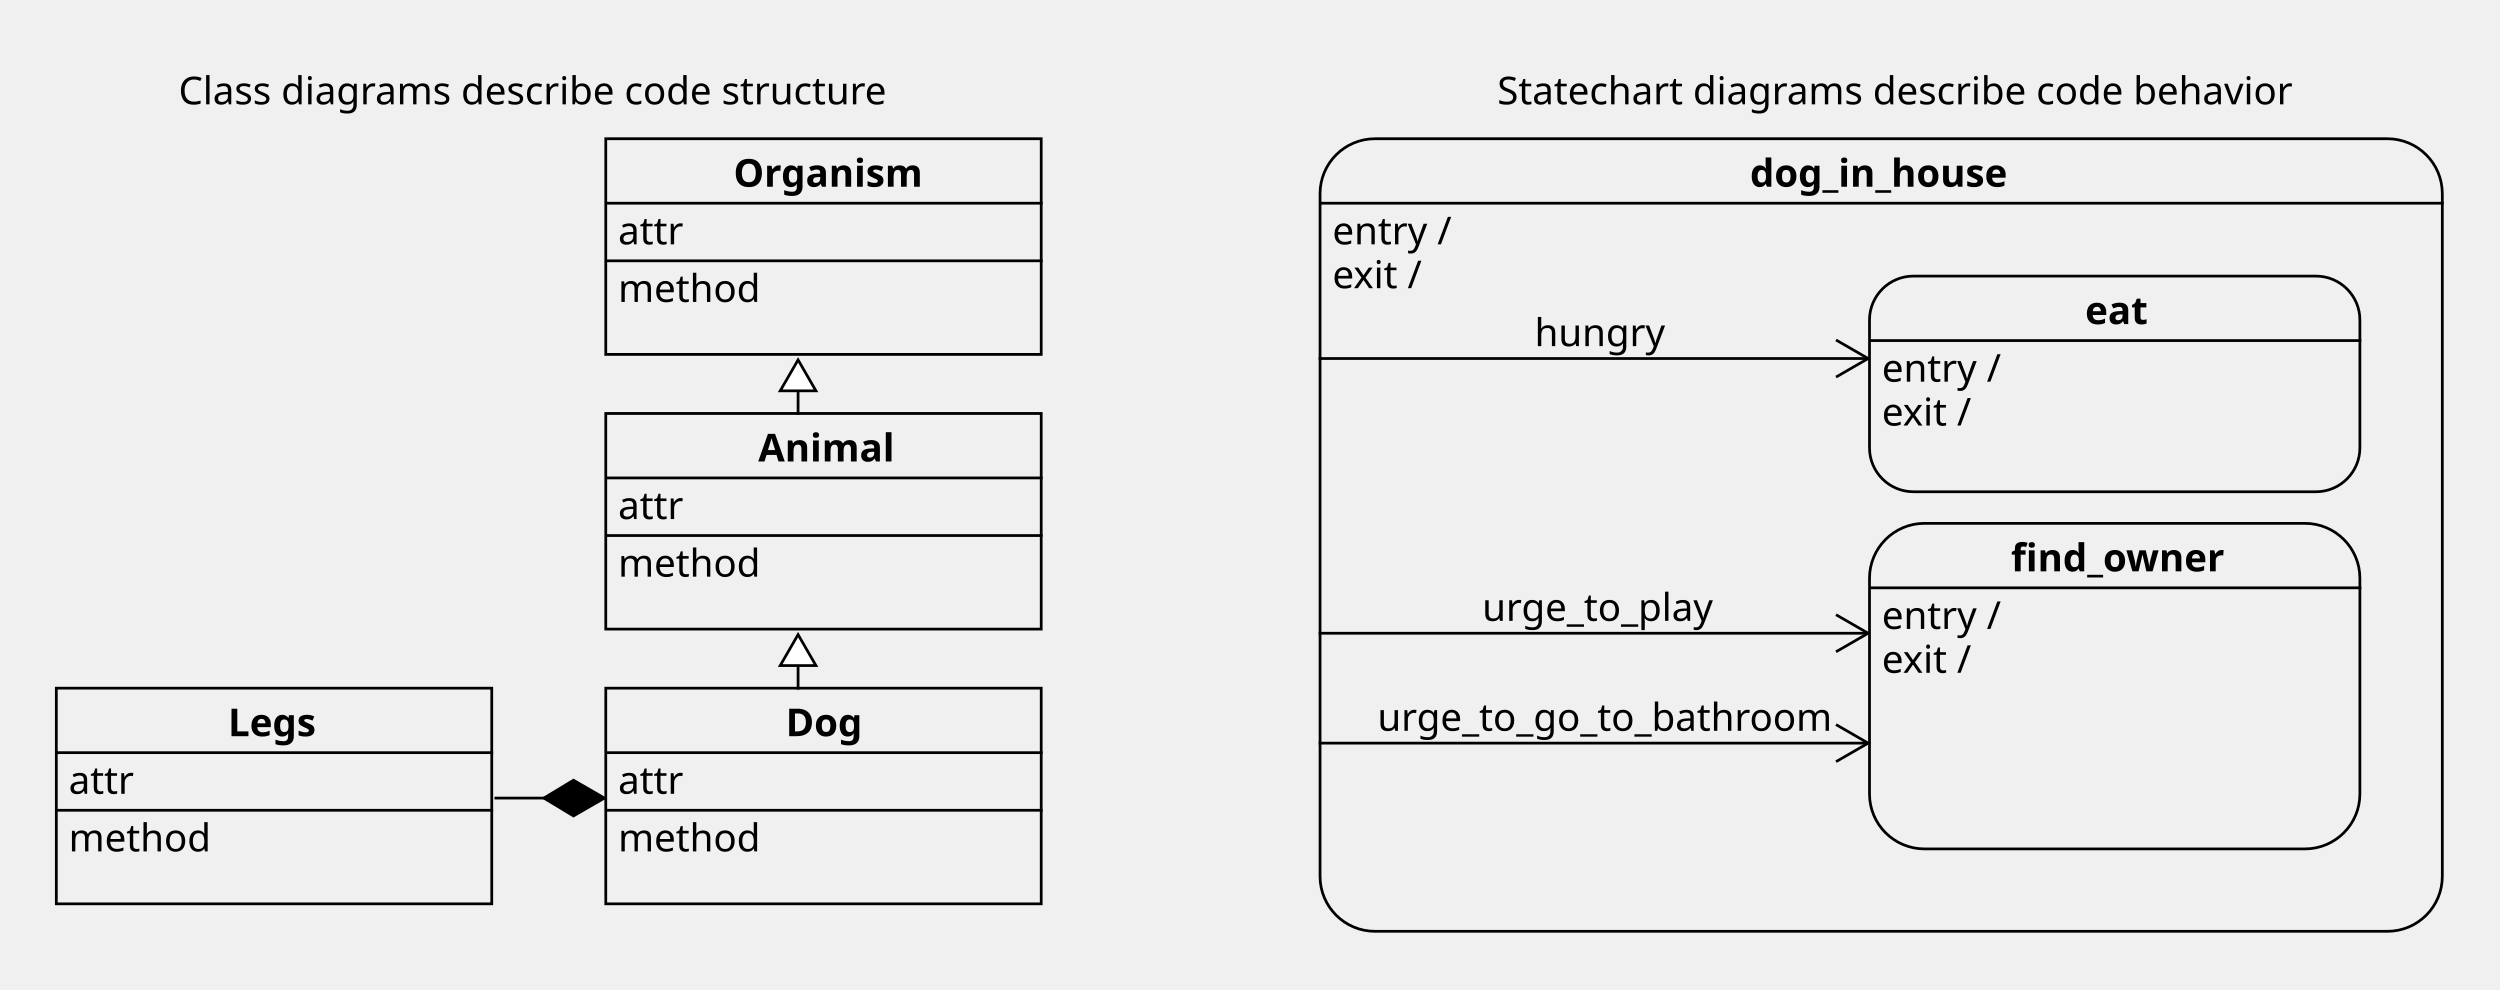
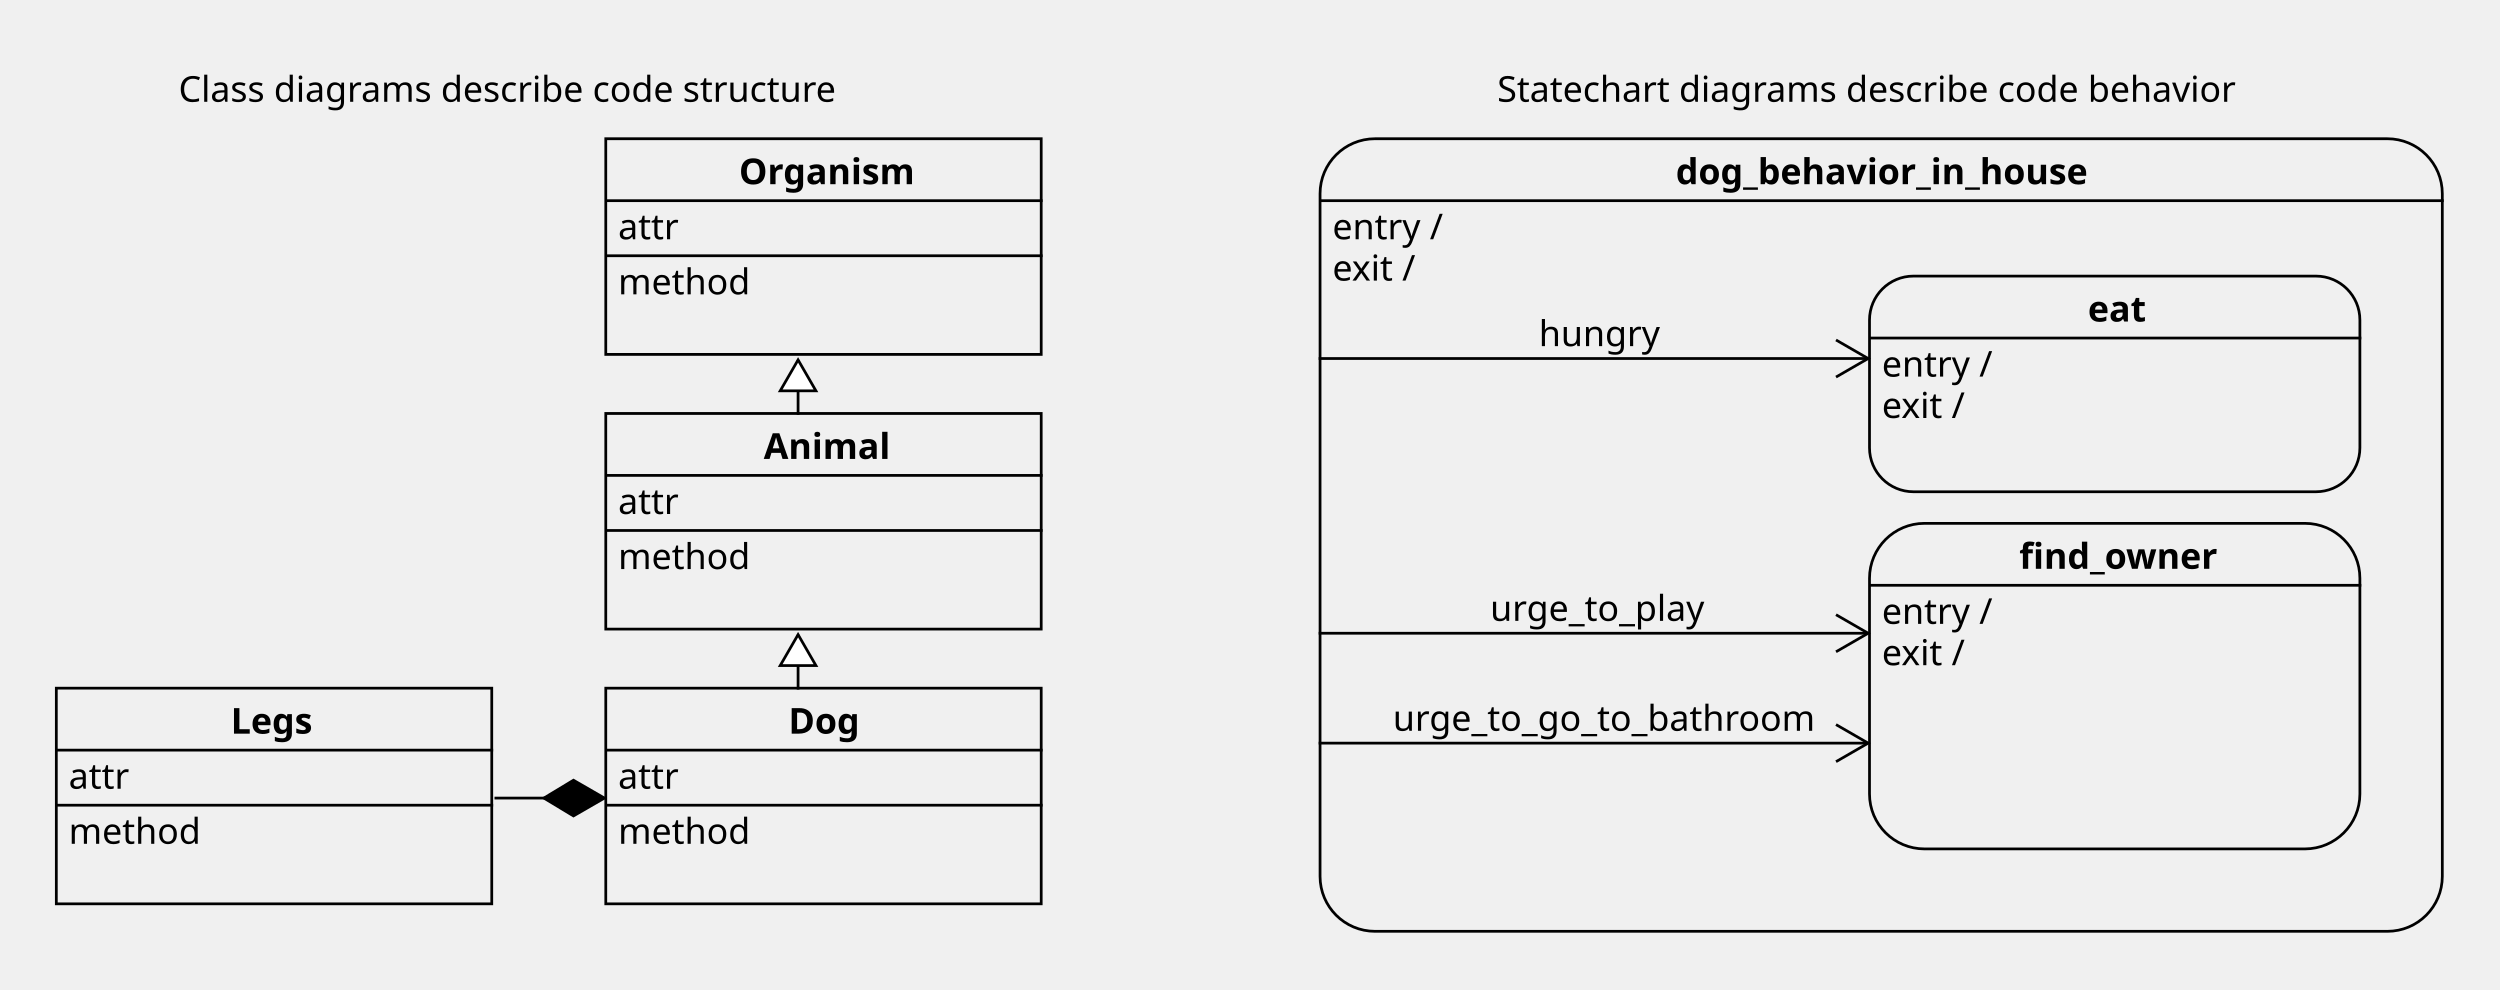
<svg xmlns="http://www.w3.org/2000/svg" fill-opacity="1" color-rendering="auto" color-interpolation="auto" text-rendering="auto" stroke="black" stroke-linecap="square" width="910" stroke-miterlimit="10" shape-rendering="auto" stroke-opacity="1" fill="black" stroke-dasharray="none" font-weight="normal" stroke-width="1" viewBox="10 10 910 360" height="360" font-family="'Dialog'" font-style="normal" stroke-linejoin="miter" font-size="12px" stroke-dashoffset="0" image-rendering="auto">
  <defs id="genericDefs" />
  <g>
    <defs id="defs1">
      <clipPath clipPathUnits="userSpaceOnUse" id="clipPath1">
        <path d="M0 0 L2147483647 0 L2147483647 2147483647 L0 2147483647 L0 0 Z" />
      </clipPath>
      <clipPath clipPathUnits="userSpaceOnUse" id="clipPath2">
        <path d="M0 0 L0 30 L70 30 L70 0 Z" />
      </clipPath>
      <clipPath clipPathUnits="userSpaceOnUse" id="clipPath3">
        <path d="M0 0 L0 80 L160 80 L160 0 Z" />
      </clipPath>
      <clipPath clipPathUnits="userSpaceOnUse" id="clipPath4">
        <path d="M0 0 L0 120 L180 120 L180 0 Z" />
      </clipPath>
      <clipPath clipPathUnits="userSpaceOnUse" id="clipPath5">
        <path d="M0 0 L0 80 L180 80 L180 0 Z" />
      </clipPath>
      <clipPath clipPathUnits="userSpaceOnUse" id="clipPath6">
        <path d="M0 0 L0 290 L410 290 L410 0 Z" />
      </clipPath>
      <clipPath clipPathUnits="userSpaceOnUse" id="clipPath7">
        <path d="M0 0 L0 40 L230 40 L230 0 Z" />
      </clipPath>
      <clipPath clipPathUnits="userSpaceOnUse" id="clipPath8">
        <path d="M0 0 L0 30 L280 30 L280 0 Z" />
      </clipPath>
      <clipPath clipPathUnits="userSpaceOnUse" id="clipPath9">
        <path d="M0 0 L0 30 L300 30 L300 0 Z" />
      </clipPath>
      <clipPath clipPathUnits="userSpaceOnUse" id="clipPath10">
        <path d="M0 0 L0 50 L30 50 L30 0 Z" />
      </clipPath>
    </defs>
    <g transform="translate(180,290)">
      <path fill="none" d="M49.5 10.5 L10.5 10.5" clip-path="url(#clipPath2)" />
      <path d="M38.742 4 L50 10.5 L38.742 17 L27.983 10.5 Z" clip-path="url(#clipPath2)" stroke="none" />
      <path fill="none" d="M38.742 4 L50 10.5 L38.742 17 L27.983 10.5 Z" clip-path="url(#clipPath2)" />
    </g>
    <g fill="rgb(255,255,255)" fill-opacity="0" transform="translate(30,260)" stroke-opacity="0" stroke="rgb(255,255,255)">
      <rect x="0.5" width="158.5" height="78.5" y="0.5" clip-path="url(#clipPath3)" stroke="none" />
    </g>
    <g transform="translate(30,260)">
      <rect fill="none" x="0.5" width="158.5" height="78.5" y="0.5" clip-path="url(#clipPath3)" />
-       <text x="63" font-size="14px" y="17.969" clip-path="url(#clipPath3)" font-family="sans-serif" stroke="none" font-weight="bold" xml:space="preserve">Legs</text>
-       <path fill="none" d="M1 23.969 L159 23.969" clip-path="url(#clipPath3)" />
-       <text x="5" font-size="14px" y="38.938" clip-path="url(#clipPath3)" font-family="sans-serif" stroke="none" xml:space="preserve">attr</text>
-       <path fill="none" d="M1 44.938 L159 44.938" clip-path="url(#clipPath3)" />
-       <text x="5" font-size="14px" y="59.906" clip-path="url(#clipPath3)" font-family="sans-serif" stroke="none" xml:space="preserve">method</text>
+       <text x="64" font-size="13px" y="17.047" clip-path="url(#clipPath3)" font-family="sans-serif" stroke="none" font-weight="bold" xml:space="preserve">Legs</text>
+       <path fill="none" d="M1 23.047 L159 23.047" clip-path="url(#clipPath3)" />
+       <text x="5" font-size="13px" y="37.094" clip-path="url(#clipPath3)" font-family="sans-serif" stroke="none" xml:space="preserve">attr</text>
+       <path fill="none" d="M1 43.094 L159 43.094" clip-path="url(#clipPath3)" />
+       <text x="5" font-size="13px" y="57.141" clip-path="url(#clipPath3)" font-family="sans-serif" stroke="none" xml:space="preserve">method</text>
    </g>
    <g fill="rgb(255,255,255)" fill-opacity="0" transform="translate(230,260)" stroke-opacity="0" stroke="rgb(255,255,255)">
      <rect x="0.5" width="158.5" height="78.5" y="0.5" clip-path="url(#clipPath3)" stroke="none" />
    </g>
    <g transform="translate(230,260)">
      <rect fill="none" x="0.5" width="158.5" height="78.5" y="0.5" clip-path="url(#clipPath3)" />
-       <text x="66" font-size="14px" y="17.969" clip-path="url(#clipPath3)" font-family="sans-serif" stroke="none" font-weight="bold" xml:space="preserve">Dog</text>
-       <path fill="none" d="M1 23.969 L159 23.969" clip-path="url(#clipPath3)" />
-       <text x="5" font-size="14px" y="38.938" clip-path="url(#clipPath3)" font-family="sans-serif" stroke="none" xml:space="preserve">attr</text>
-       <path fill="none" d="M1 44.938 L159 44.938" clip-path="url(#clipPath3)" />
-       <text x="5" font-size="14px" y="59.906" clip-path="url(#clipPath3)" font-family="sans-serif" stroke="none" xml:space="preserve">method</text>
+       <text x="67" font-size="13px" y="17.047" clip-path="url(#clipPath3)" font-family="sans-serif" stroke="none" font-weight="bold" xml:space="preserve">Dog</text>
+       <path fill="none" d="M1 23.047 L159 23.047" clip-path="url(#clipPath3)" />
+       <text x="5" font-size="13px" y="37.094" clip-path="url(#clipPath3)" font-family="sans-serif" stroke="none" xml:space="preserve">attr</text>
+       <path fill="none" d="M1 43.094 L159 43.094" clip-path="url(#clipPath3)" />
+       <text x="5" font-size="13px" y="57.141" clip-path="url(#clipPath3)" font-family="sans-serif" stroke="none" xml:space="preserve">method</text>
    </g>
    <g fill="rgb(255,255,255)" fill-opacity="0" transform="translate(230,160)" stroke-opacity="0" stroke="rgb(255,255,255)">
      <rect x="0.5" width="158.5" height="78.5" y="0.5" clip-path="url(#clipPath3)" stroke="none" />
    </g>
    <g transform="translate(230,160)">
      <rect fill="none" x="0.5" width="158.5" height="78.5" y="0.5" clip-path="url(#clipPath3)" />
-       <text x="56" font-size="14px" y="17.969" clip-path="url(#clipPath3)" font-family="sans-serif" stroke="none" font-weight="bold" xml:space="preserve">Animal</text>
-       <path fill="none" d="M1 23.969 L159 23.969" clip-path="url(#clipPath3)" />
-       <text x="5" font-size="14px" y="38.938" clip-path="url(#clipPath3)" font-family="sans-serif" stroke="none" xml:space="preserve">attr</text>
-       <path fill="none" d="M1 44.938 L159 44.938" clip-path="url(#clipPath3)" />
-       <text x="5" font-size="14px" y="59.906" clip-path="url(#clipPath3)" font-family="sans-serif" stroke="none" xml:space="preserve">method</text>
+       <text x="58" font-size="13px" y="17.047" clip-path="url(#clipPath3)" font-family="sans-serif" stroke="none" font-weight="bold" xml:space="preserve">Animal</text>
+       <path fill="none" d="M1 23.047 L159 23.047" clip-path="url(#clipPath3)" />
+       <text x="5" font-size="13px" y="37.094" clip-path="url(#clipPath3)" font-family="sans-serif" stroke="none" xml:space="preserve">attr</text>
+       <path fill="none" d="M1 43.094 L159 43.094" clip-path="url(#clipPath3)" />
+       <text x="5" font-size="13px" y="57.141" clip-path="url(#clipPath3)" font-family="sans-serif" stroke="none" xml:space="preserve">method</text>
    </g>
    <g fill="rgb(255,255,255)" fill-opacity="0" transform="translate(230,60)" stroke-opacity="0" stroke="rgb(255,255,255)">
      <rect x="0.5" width="158.5" height="78.5" y="0.5" clip-path="url(#clipPath3)" stroke="none" />
    </g>
    <g transform="translate(230,60)">
      <rect fill="none" x="0.5" width="158.5" height="78.5" y="0.5" clip-path="url(#clipPath3)" />
-       <text x="47" font-size="14px" y="17.969" clip-path="url(#clipPath3)" font-family="sans-serif" stroke="none" font-weight="bold" xml:space="preserve">Organism</text>
-       <path fill="none" d="M1 23.969 L159 23.969" clip-path="url(#clipPath3)" />
-       <text x="5" font-size="14px" y="38.938" clip-path="url(#clipPath3)" font-family="sans-serif" stroke="none" xml:space="preserve">attr</text>
-       <path fill="none" d="M1 44.938 L159 44.938" clip-path="url(#clipPath3)" />
-       <text x="5" font-size="14px" y="59.906" clip-path="url(#clipPath3)" font-family="sans-serif" stroke="none" xml:space="preserve">method</text>
+       <text x="49" font-size="13px" y="17.047" clip-path="url(#clipPath3)" font-family="sans-serif" stroke="none" font-weight="bold" xml:space="preserve">Organism</text>
+       <path fill="none" d="M1 23.047 L159 23.047" clip-path="url(#clipPath3)" />
+       <text x="5" font-size="13px" y="37.094" clip-path="url(#clipPath3)" font-family="sans-serif" stroke="none" xml:space="preserve">attr</text>
+       <path fill="none" d="M1 43.094 L159 43.094" clip-path="url(#clipPath3)" />
+       <text x="5" font-size="13px" y="57.141" clip-path="url(#clipPath3)" font-family="sans-serif" stroke="none" xml:space="preserve">method</text>
    </g>
    <g fill="rgb(255,255,255)" fill-opacity="0" transform="translate(690,200)" stroke-opacity="0" stroke="rgb(255,255,255)">
      <rect x="0.5" y="0.5" clip-path="url(#clipPath4)" width="178.5" rx="20" ry="20" height="118.5" stroke="none" />
    </g>
    <g transform="translate(690,200)">
      <rect x="0.5" y="0.5" clip-path="url(#clipPath4)" fill="none" width="178.5" rx="20" ry="20" height="118.5" />
-       <text x="52" font-size="14px" y="17.969" clip-path="url(#clipPath4)" font-family="sans-serif" stroke="none" font-weight="bold" xml:space="preserve">find_owner</text>
-       <path fill="none" d="M1 23.969 L179 23.969" clip-path="url(#clipPath4)" />
-       <text x="5" font-size="14px" y="38.938" clip-path="url(#clipPath4)" font-family="sans-serif" stroke="none" xml:space="preserve">entry /</text>
-       <text x="5" font-size="14px" y="54.906" clip-path="url(#clipPath4)" font-family="sans-serif" stroke="none" xml:space="preserve">exit / </text>
+       <text x="55" font-size="13px" y="17.047" clip-path="url(#clipPath4)" font-family="sans-serif" stroke="none" font-weight="bold" xml:space="preserve">find_owner</text>
+       <path fill="none" d="M1 23.047 L179 23.047" clip-path="url(#clipPath4)" />
+       <text x="5" font-size="13px" y="37.094" clip-path="url(#clipPath4)" font-family="sans-serif" stroke="none" xml:space="preserve">entry /</text>
+       <text x="5" font-size="13px" y="52.141" clip-path="url(#clipPath4)" font-family="sans-serif" stroke="none" xml:space="preserve">exit / </text>
    </g>
    <g fill="rgb(255,255,255)" fill-opacity="0" transform="translate(690,110)" stroke-opacity="0" stroke="rgb(255,255,255)">
      <rect x="0.5" y="0.5" clip-path="url(#clipPath5)" width="178.5" rx="16" ry="16" height="78.5" stroke="none" />
    </g>
    <g transform="translate(690,110)">
      <rect x="0.5" y="0.5" clip-path="url(#clipPath5)" fill="none" width="178.5" rx="16" ry="16" height="78.5" />
-       <text x="79" font-size="14px" y="17.969" clip-path="url(#clipPath5)" font-family="sans-serif" stroke="none" font-weight="bold" xml:space="preserve">eat</text>
-       <path fill="none" d="M1 23.969 L179 23.969" clip-path="url(#clipPath5)" />
-       <text x="5" font-size="14px" y="38.938" clip-path="url(#clipPath5)" font-family="sans-serif" stroke="none" xml:space="preserve">entry /</text>
-       <text x="5" font-size="14px" y="54.906" clip-path="url(#clipPath5)" font-family="sans-serif" stroke="none" xml:space="preserve">exit / </text>
+       <text x="80" font-size="13px" y="17.047" clip-path="url(#clipPath5)" font-family="sans-serif" stroke="none" font-weight="bold" xml:space="preserve">eat</text>
+       <path fill="none" d="M1 23.047 L179 23.047" clip-path="url(#clipPath5)" />
+       <text x="5" font-size="13px" y="37.094" clip-path="url(#clipPath5)" font-family="sans-serif" stroke="none" xml:space="preserve">entry /</text>
+       <text x="5" font-size="13px" y="52.141" clip-path="url(#clipPath5)" font-family="sans-serif" stroke="none" xml:space="preserve">exit / </text>
    </g>
    <g fill="rgb(255,255,255)" fill-opacity="0" transform="translate(490,60)" stroke-opacity="0" stroke="rgb(255,255,255)">
      <rect x="0.5" y="0.5" clip-path="url(#clipPath6)" width="408.5" rx="20" ry="20" height="288.5" stroke="none" />
    </g>
    <g transform="translate(490,60)">
      <rect x="0.5" y="0.5" clip-path="url(#clipPath6)" fill="none" width="408.5" rx="20" ry="20" height="288.5" />
-       <text x="157" font-size="14px" y="17.969" clip-path="url(#clipPath6)" font-family="sans-serif" stroke="none" font-weight="bold" xml:space="preserve">dog_in_house</text>
-       <path fill="none" d="M1 23.969 L409 23.969" clip-path="url(#clipPath6)" />
-       <text x="5" font-size="14px" y="38.938" clip-path="url(#clipPath6)" font-family="sans-serif" stroke="none" xml:space="preserve">entry /</text>
-       <text x="5" font-size="14px" y="54.906" clip-path="url(#clipPath6)" font-family="sans-serif" stroke="none" xml:space="preserve">exit / </text>
+       <text x="130" font-size="13px" y="17.047" clip-path="url(#clipPath6)" font-family="sans-serif" stroke="none" font-weight="bold" xml:space="preserve">dog_behavior_in_house</text>
+       <path fill="none" d="M1 23.047 L409 23.047" clip-path="url(#clipPath6)" />
+       <text x="5" font-size="13px" y="37.094" clip-path="url(#clipPath6)" font-family="sans-serif" stroke="none" xml:space="preserve">entry /</text>
+       <text x="5" font-size="13px" y="52.141" clip-path="url(#clipPath6)" font-family="sans-serif" stroke="none" xml:space="preserve">exit / </text>
    </g>
    <g transform="translate(480,220)">
      <path fill="none" d="M10.5 20.5 L209.5 20.5" clip-path="url(#clipPath7)" />
      <path fill="none" d="M198.742 27 L210 20.5 L198.742 14" clip-path="url(#clipPath7)" />
-       <text x="69.524" font-size="14px" y="16" clip-path="url(#clipPath7)" font-family="sans-serif" stroke="none" xml:space="preserve">urge_to_play</text>
+       <text x="72.415" font-size="13px" y="16" clip-path="url(#clipPath7)" font-family="sans-serif" stroke="none" xml:space="preserve">urge_to_play</text>
    </g>
-     <g font-family="sans-serif" font-size="14px" transform="translate(70,30)">
-       <text x="5" xml:space="preserve" y="17.969" clip-path="url(#clipPath8)" stroke="none">Class diagrams describe code structure</text>
+     <g font-family="sans-serif" font-size="13px" transform="translate(70,30)">
+       <text x="5" xml:space="preserve" y="17.047" clip-path="url(#clipPath8)" stroke="none">Class diagrams describe code structure</text>
    </g>
-     <g font-family="sans-serif" font-size="14px" transform="translate(550,30)">
-       <text x="5" xml:space="preserve" y="17.969" clip-path="url(#clipPath9)" stroke="none">Statechart diagrams describe code behavior</text>
+     <g font-family="sans-serif" font-size="13px" transform="translate(550,30)">
+       <text x="5" xml:space="preserve" y="17.047" clip-path="url(#clipPath9)" stroke="none">Statechart diagrams describe code behavior</text>
    </g>
    <g transform="translate(480,260)">
      <path fill="none" d="M10.5 20.5 L209.5 20.5" clip-path="url(#clipPath7)" />
      <path fill="none" d="M198.742 27 L210 20.5 L198.742 14" clip-path="url(#clipPath7)" />
-       <text x="31.383" font-size="14px" y="16" clip-path="url(#clipPath7)" font-family="sans-serif" stroke="none" xml:space="preserve">urge_to_go_to_bathroom</text>
+       <text x="36.999" font-size="13px" y="16" clip-path="url(#clipPath7)" font-family="sans-serif" stroke="none" xml:space="preserve">urge_to_go_to_bathroom</text>
    </g>
    <g transform="translate(480,120)">
      <path fill="none" d="M10.5 20.5 L209.5 20.5" clip-path="url(#clipPath7)" />
      <path fill="none" d="M198.742 27 L210 20.5 L198.742 14" clip-path="url(#clipPath7)" />
-       <text x="88.597" font-size="14px" y="16" clip-path="url(#clipPath7)" font-family="sans-serif" stroke="none" xml:space="preserve">hungry</text>
+       <text x="90.126" font-size="13px" y="16" clip-path="url(#clipPath7)" font-family="sans-serif" stroke="none" xml:space="preserve">hungry</text>
    </g>
    <g transform="translate(290,230)">
      <path fill="none" d="M10.5 11.5 L10.5 30.5" clip-path="url(#clipPath10)" />
      <path fill="white" d="M4 22.258 L10.5 11 L17 22.258 Z" clip-path="url(#clipPath10)" stroke="none" />
      <path fill="none" d="M4 22.258 L10.5 11 L17 22.258 Z" clip-path="url(#clipPath10)" />
    </g>
    <g transform="translate(290,130)">
      <path fill="none" d="M10.5 11.5 L10.5 30.5" clip-path="url(#clipPath10)" />
      <path fill="white" d="M4 22.258 L10.5 11 L17 22.258 Z" clip-path="url(#clipPath10)" stroke="none" />
      <path fill="none" d="M4 22.258 L10.5 11 L17 22.258 Z" clip-path="url(#clipPath10)" />
    </g>
  </g>
</svg>
